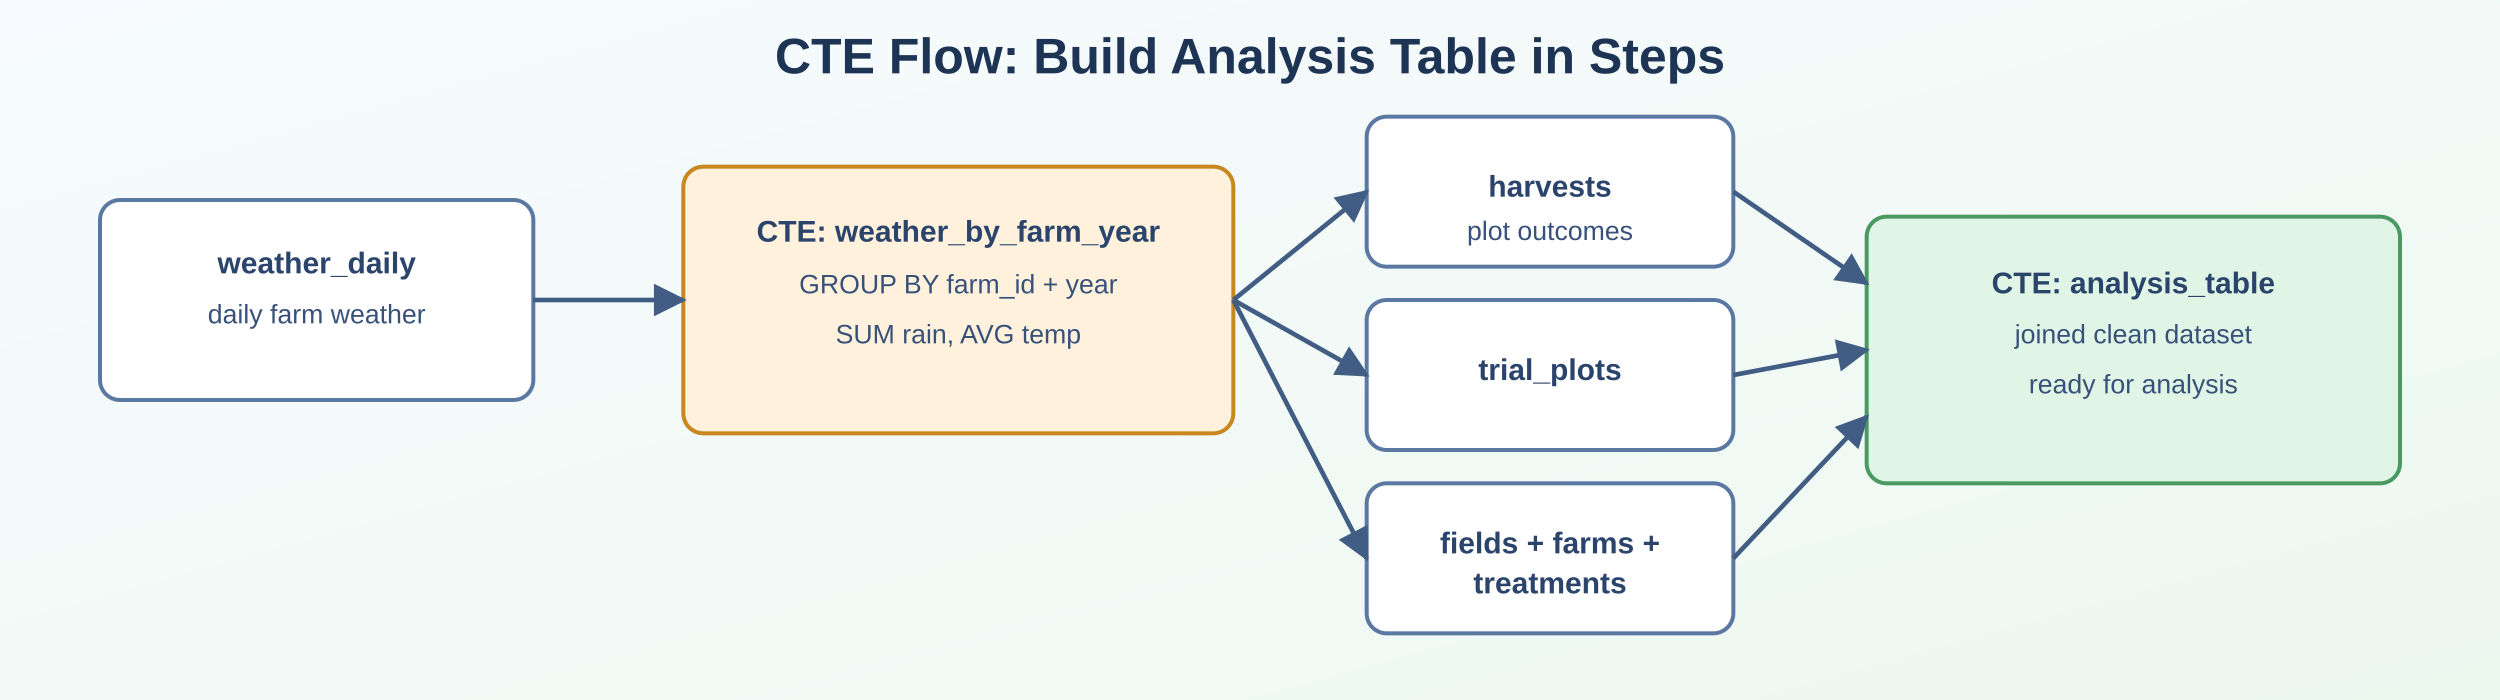
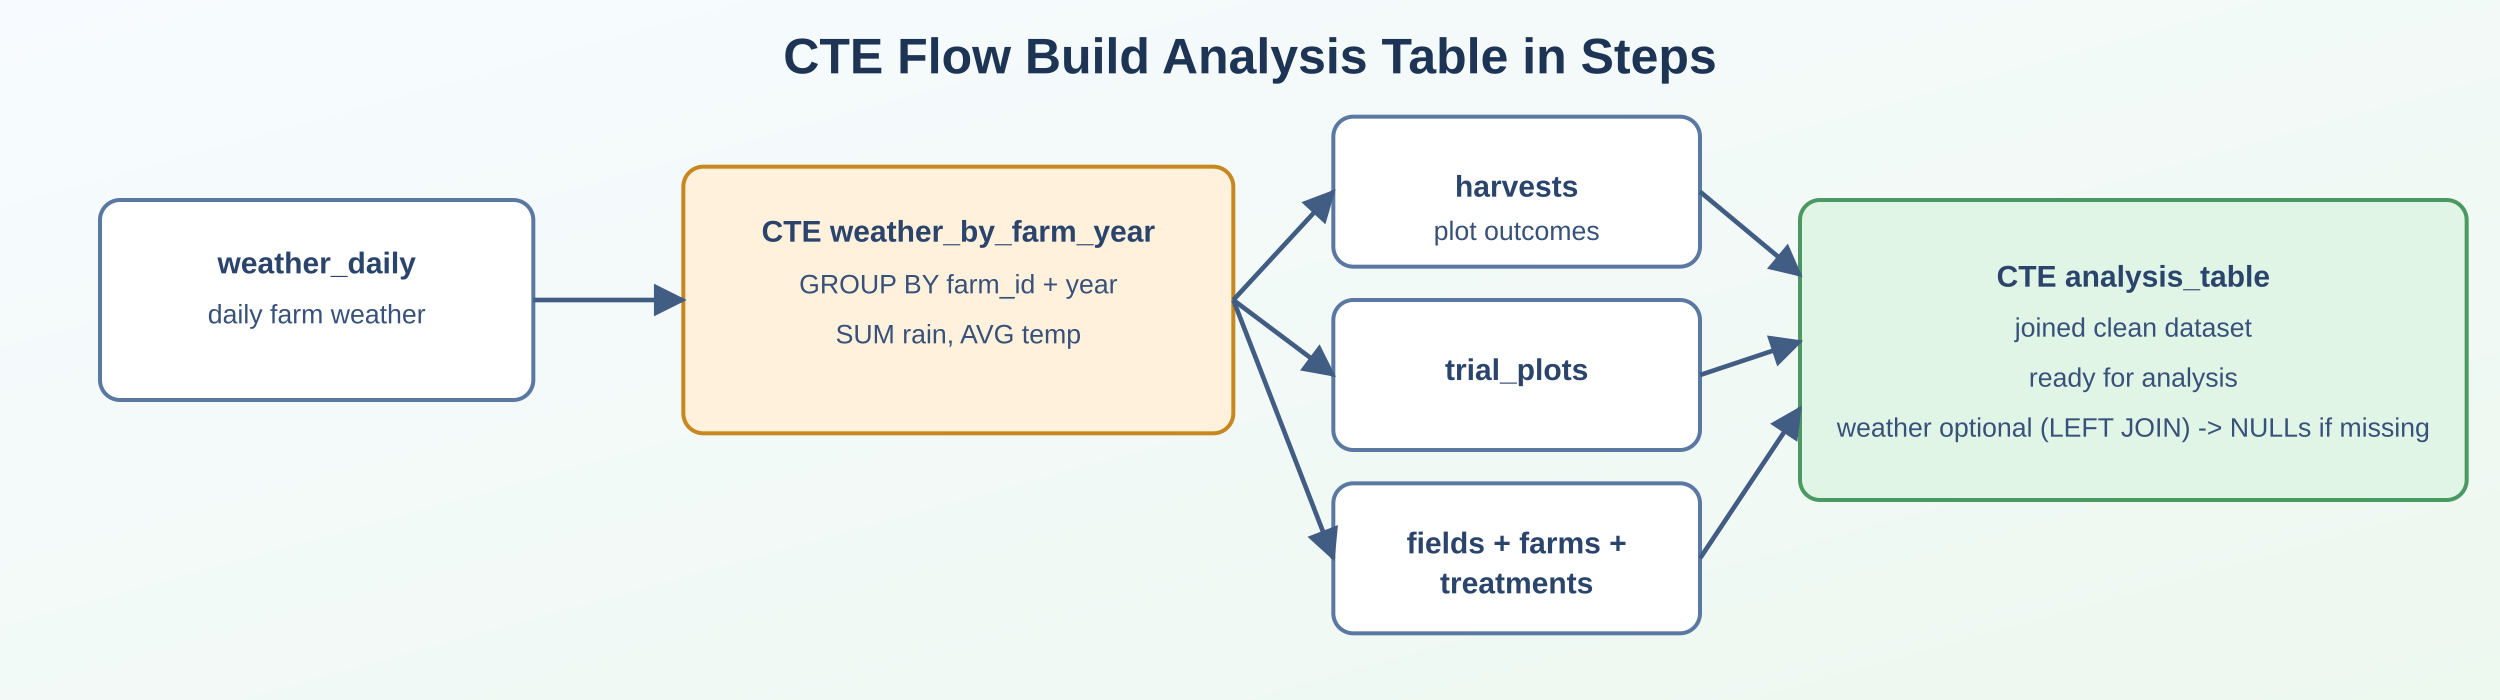
<svg xmlns="http://www.w3.org/2000/svg" viewBox="0 0 1500 420" role="img" aria-labelledby="title desc">
  <defs>
    <linearGradient id="bg" x1="0%" y1="0%" x2="100%" y2="100%">
      <stop offset="0%" stop-color="#f7fbff" />
      <stop offset="100%" stop-color="#edf8ef" />
    </linearGradient>
    <marker id="arrow" viewBox="0 0 10 10" refX="9" refY="5" markerWidth="7" markerHeight="7" orient="auto">
      <path d="M 0 0 L 10 5 L 0 10 z" fill="#425d83" />
    </marker>
    <style>
      .title { font: 700 30px 'Segoe UI', Tahoma, Arial, sans-serif; fill: #1d3455; }
      .box { fill: #ffffff; stroke: #5b78a3; stroke-width: 2.4; rx: 12; }
      .cte { fill: #fff1dc; stroke: #c8871f; }
      .result { fill: #e1f5e6; stroke: #4b9962; }
      .txt { font: 600 18px 'Segoe UI', Tahoma, Arial, sans-serif; fill: #2a446c; }
      .sub { font: 500 16px 'Segoe UI', Tahoma, Arial, sans-serif; fill: #37517a; }
      .line { fill: none; stroke: #425d83; stroke-width: 2.8; marker-end: url(#arrow); }
    </style>
  </defs>
  <rect x="0" y="0" width="1500" height="420" fill="url(#bg)" />
-   <text x="750" y="44" text-anchor="middle" class="title">CTE Flow: Build Analysis Table in Steps</text>
+   <text x="750" y="44" text-anchor="middle" class="title">CTE Flow Build Analysis Table in Steps</text>
  <rect x="60" y="120" width="260" height="120" class="box" />
  <text x="190" y="164" text-anchor="middle" class="txt">weather_daily</text>
  <text x="190" y="194" text-anchor="middle" class="sub">daily farm weather</text>
  <rect x="410" y="100" width="330" height="160" class="box cte" />
-   <text x="575" y="145" text-anchor="middle" class="txt">CTE: weather_by_farm_year</text>
+   <text x="575" y="145" text-anchor="middle" class="txt">CTE weather_by_farm_year</text>
  <text x="575" y="176" text-anchor="middle" class="sub">GROUP BY farm_id + year</text>
  <text x="575" y="206" text-anchor="middle" class="sub">SUM rain, AVG temp</text>
-   <rect x="820" y="70" width="220" height="90" class="box" />
-   <text x="930" y="118" text-anchor="middle" class="txt">harvests</text>
-   <text x="930" y="144" text-anchor="middle" class="sub">plot outcomes</text>
-   <rect x="820" y="180" width="220" height="90" class="box" />
-   <text x="930" y="228" text-anchor="middle" class="txt">trial_plots</text>
-   <rect x="820" y="290" width="220" height="90" class="box" />
-   <text x="930" y="332" text-anchor="middle" class="txt">fields + farms +</text>
-   <text x="930" y="356" text-anchor="middle" class="txt">treatments</text>
-   <rect x="1120" y="130" width="320" height="160" class="box result" />
-   <text x="1280" y="176" text-anchor="middle" class="txt">CTE: analysis_table</text>
-   <text x="1280" y="206" text-anchor="middle" class="sub">joined clean dataset</text>
-   <text x="1280" y="236" text-anchor="middle" class="sub">ready for analysis</text>
+   <rect x="800" y="70" width="220" height="90" class="box" />
+   <text x="910" y="118" text-anchor="middle" class="txt">harvests</text>
+   <text x="910" y="144" text-anchor="middle" class="sub">plot outcomes</text>
+   <rect x="800" y="180" width="220" height="90" class="box" />
+   <text x="910" y="228" text-anchor="middle" class="txt">trial_plots</text>
+   <rect x="800" y="290" width="220" height="90" class="box" />
+   <text x="910" y="332" text-anchor="middle" class="txt">fields + farms +</text>
+   <text x="910" y="356" text-anchor="middle" class="txt">treatments</text>
+   <rect x="1080" y="120" width="400" height="180" class="box result" />
+   <text x="1280" y="172" text-anchor="middle" class="txt">CTE analysis_table</text>
+   <text x="1280" y="202" text-anchor="middle" class="sub">joined clean dataset</text>
+   <text x="1280" y="232" text-anchor="middle" class="sub">ready for analysis</text>
+   <text x="1280" y="262" text-anchor="middle" class="sub">weather optional (LEFT JOIN) -&gt; NULLs if missing</text>
  <path d="M 320 180 L 410 180" class="line" />
-   <path d="M 740 180 L 820 115" class="line" />
-   <path d="M 740 180 L 820 225" class="line" />
-   <path d="M 740 180 L 820 335" class="line" />
-   <path d="M 1040 115 L 1120 170" class="line" />
-   <path d="M 1040 225 L 1120 210" class="line" />
-   <path d="M 1040 335 L 1120 250" class="line" />
+   <path d="M 740 180 L 800 115" class="line" />
+   <path d="M 740 180 L 800 225" class="line" />
+   <path d="M 740 180 L 800 335" class="line" />
+   <path d="M 1020 115 L 1080 165" class="line" />
+   <path d="M 1020 225 L 1080 205" class="line" />
+   <path d="M 1020 335 L 1080 245" class="line" />
</svg>
